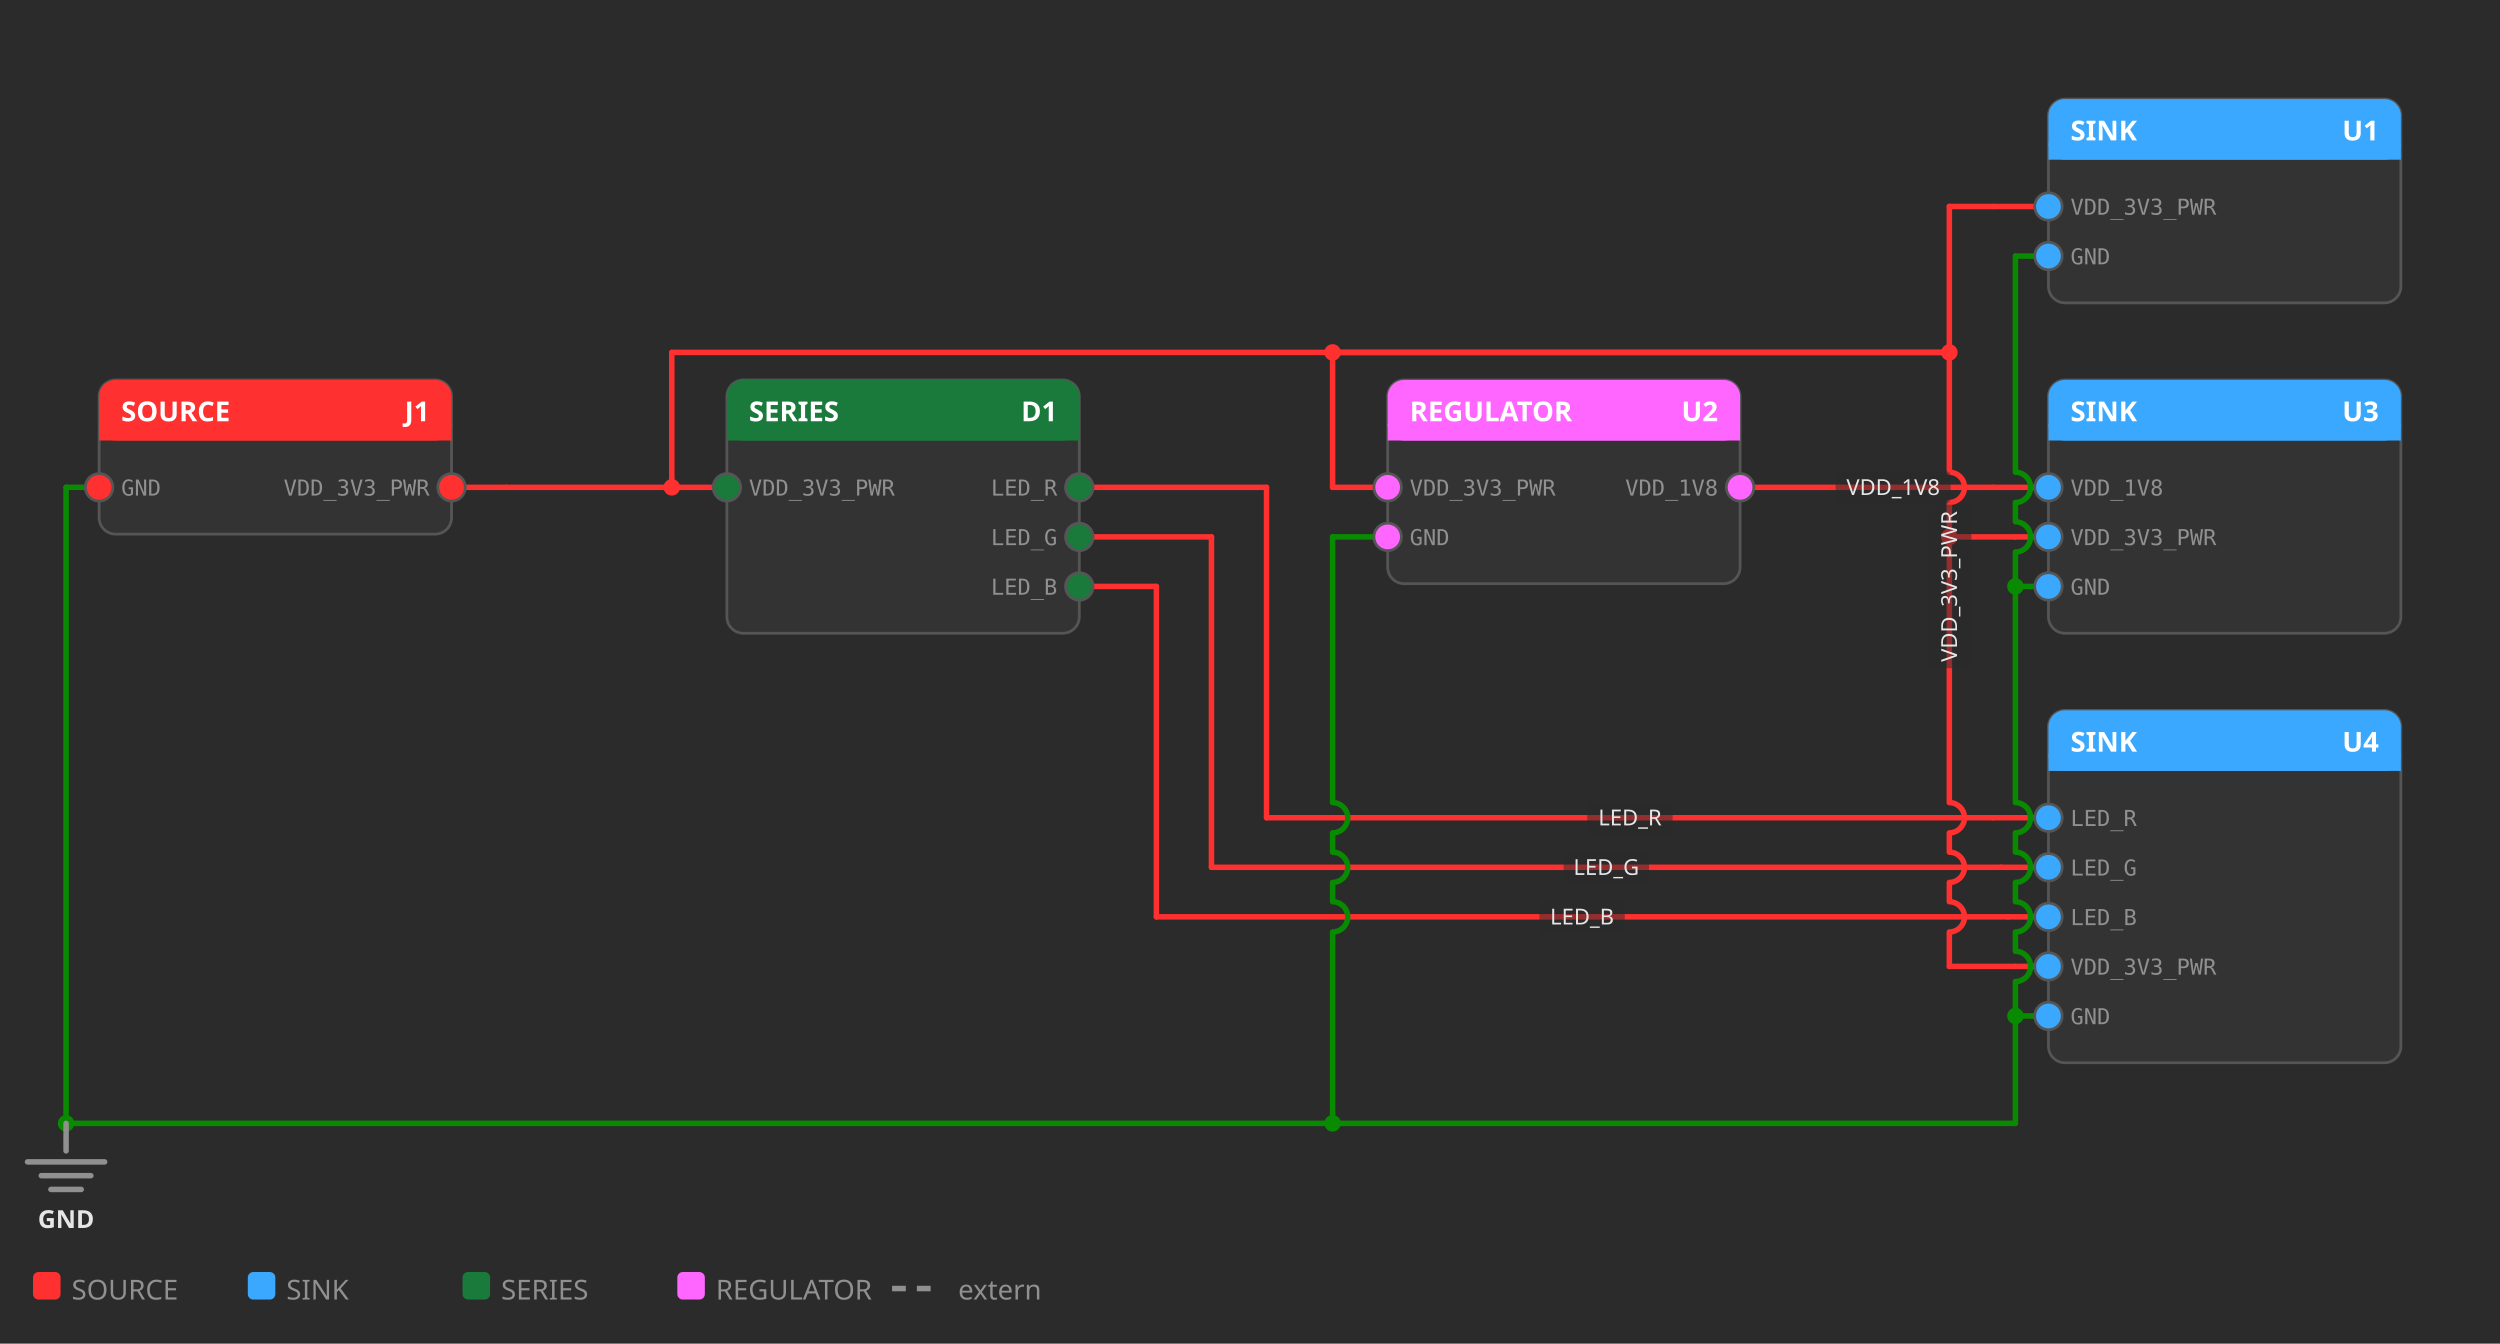
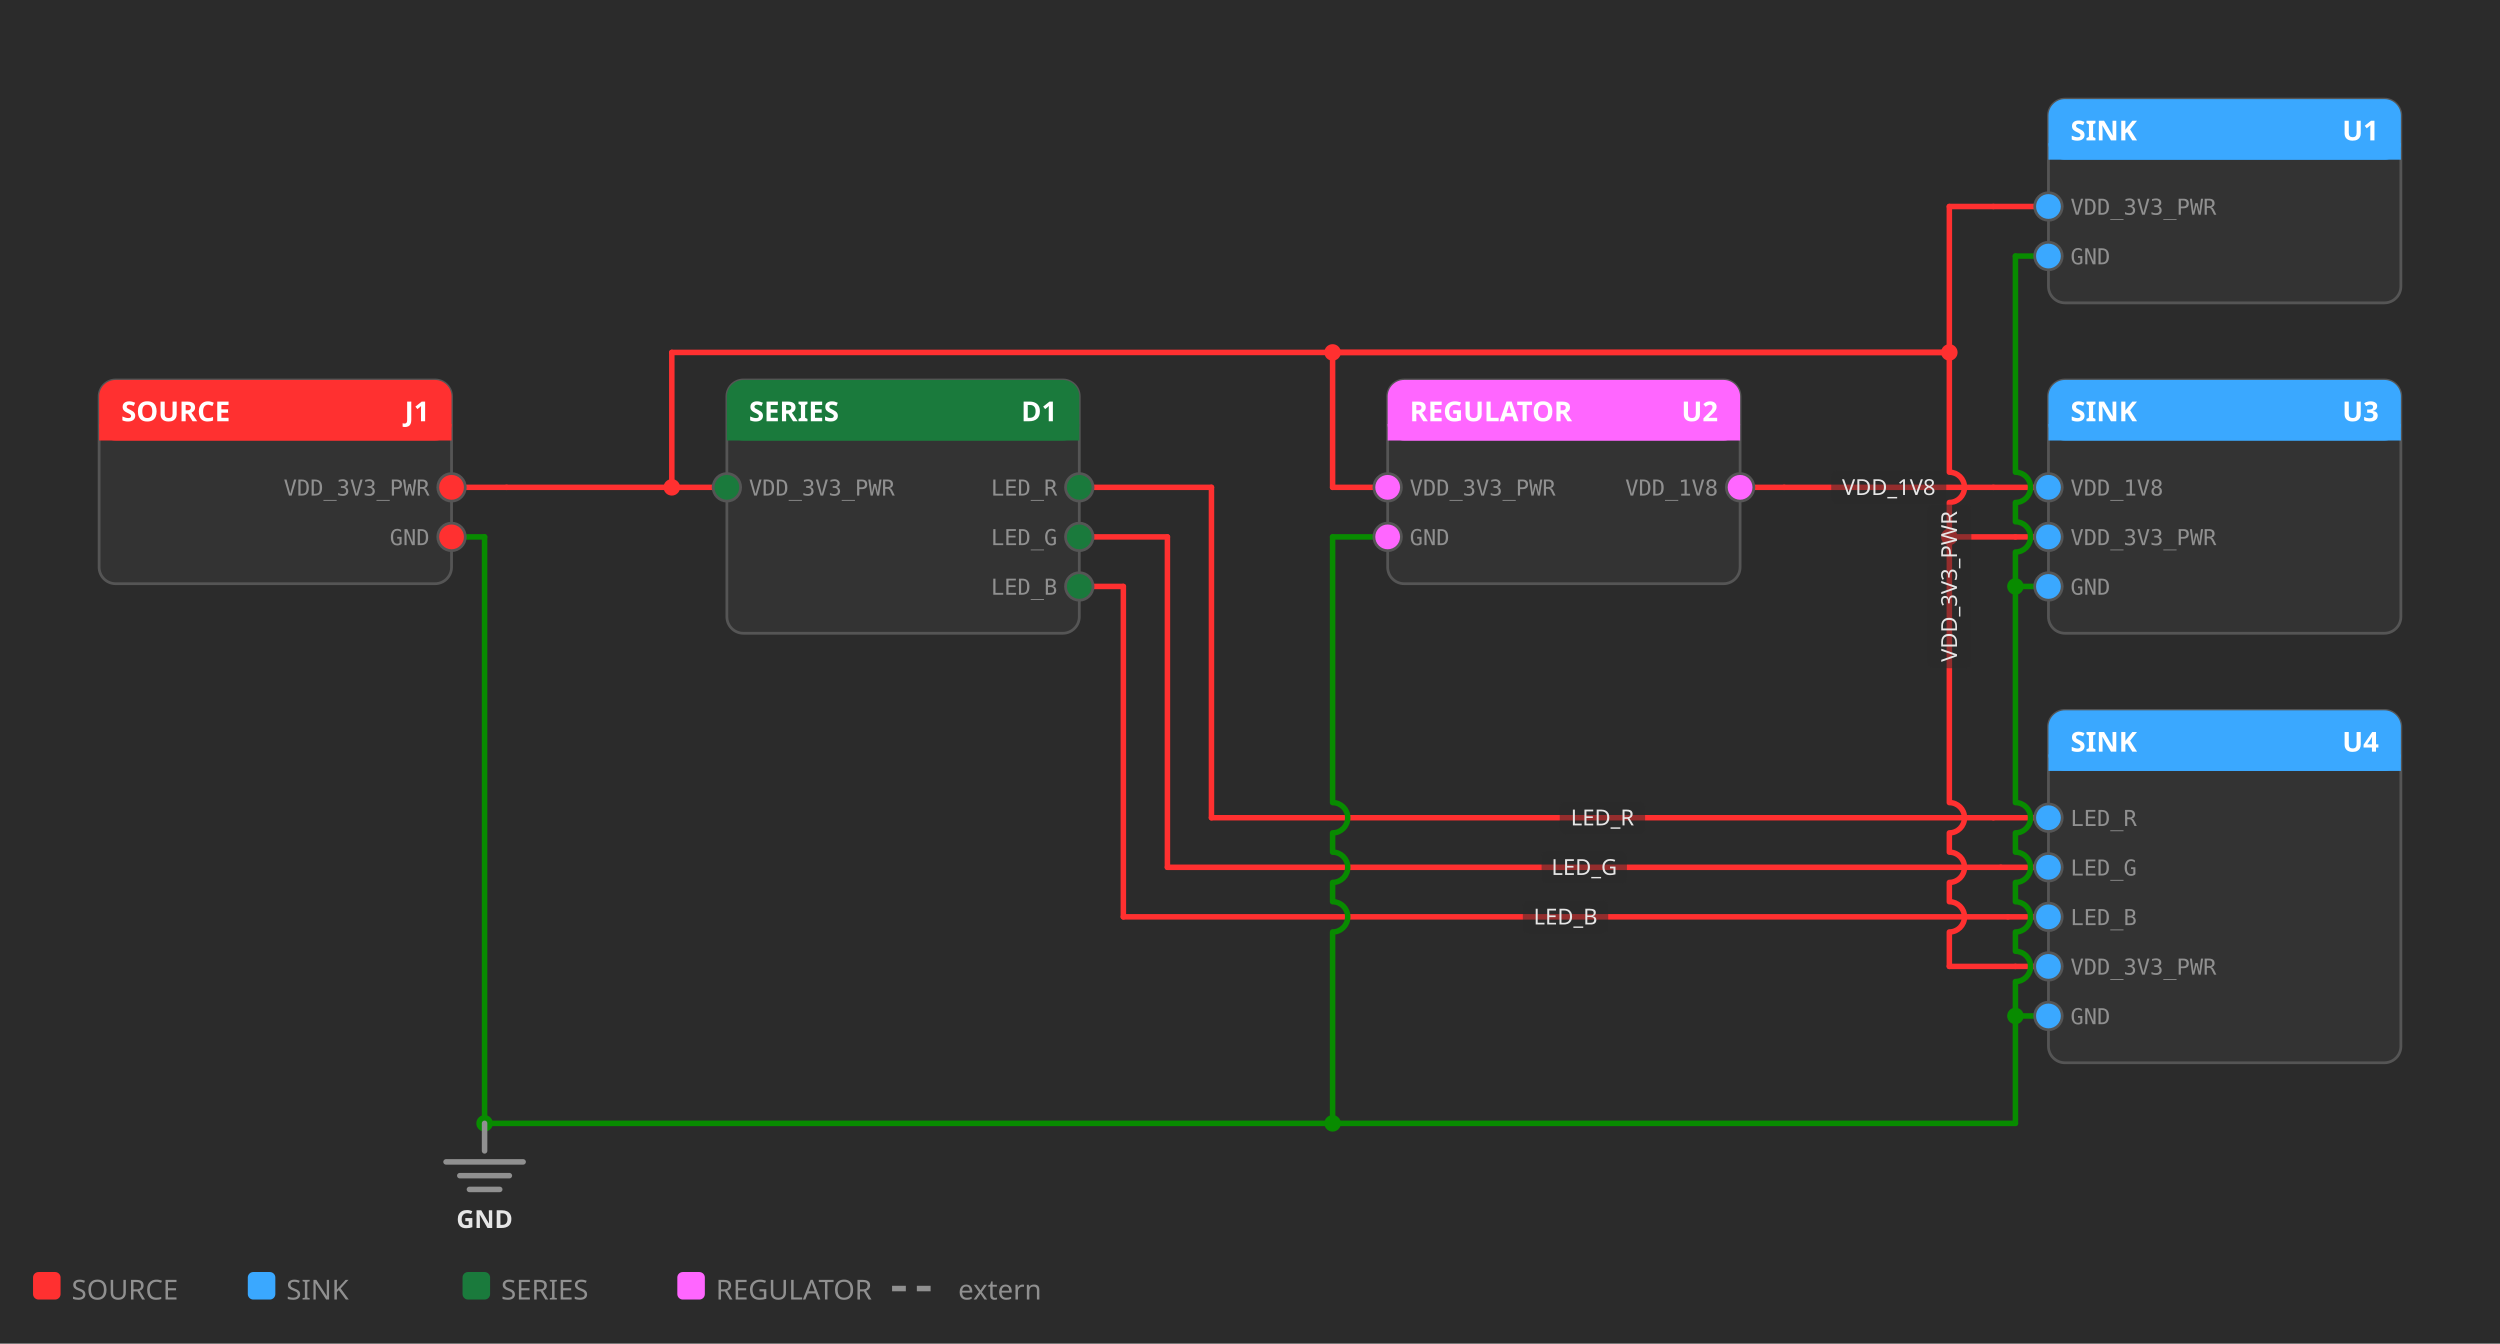
<svg xmlns="http://www.w3.org/2000/svg" width="908" height="488" viewBox="0 0 908 488">
  <rect width="100%" height="100%" fill="#2b2b2b" />
-   <line x1="392" y1="213" x2="420" y2="213" stroke="#ff3030" stroke-width="2" stroke-linecap="round" />
-   <line x1="420" y1="333" x2="729.3" y2="333" stroke="#ff3030" stroke-width="2" stroke-linecap="round" />
+   <line x1="392" y1="213" x2="408" y2="213" stroke="#ff3030" stroke-width="2" stroke-linecap="round" />
+   <line x1="408" y1="333" x2="729.3" y2="333" stroke="#ff3030" stroke-width="2" stroke-linecap="round" />
  <line x1="729.3" y1="333" x2="744" y2="333" stroke="#ff3030" stroke-width="2" stroke-linecap="round" />
-   <line x1="392" y1="195" x2="440" y2="195" stroke="#ff3030" stroke-width="2" stroke-linecap="round" />
-   <line x1="440" y1="315" x2="726.7" y2="315" stroke="#ff3030" stroke-width="2" stroke-linecap="round" />
+   <line x1="392" y1="195" x2="424" y2="195" stroke="#ff3030" stroke-width="2" stroke-linecap="round" />
+   <line x1="424" y1="315" x2="726.7" y2="315" stroke="#ff3030" stroke-width="2" stroke-linecap="round" />
  <line x1="726.7" y1="315" x2="744" y2="315" stroke="#ff3030" stroke-width="2" stroke-linecap="round" />
-   <line x1="392" y1="177" x2="460" y2="177" stroke="#ff3030" stroke-width="2" stroke-linecap="round" />
-   <line x1="460" y1="297" x2="724" y2="297" stroke="#ff3030" stroke-width="2" stroke-linecap="round" />
+   <line x1="392" y1="177" x2="440" y2="177" stroke="#ff3030" stroke-width="2" stroke-linecap="round" />
+   <line x1="440" y1="297" x2="724" y2="297" stroke="#ff3030" stroke-width="2" stroke-linecap="round" />
  <line x1="724" y1="297" x2="744" y2="297" stroke="#ff3030" stroke-width="2" stroke-linecap="round" />
-   <line x1="632" y1="177" x2="668" y2="177" stroke="#ff3030" stroke-width="2" stroke-linecap="round" />
-   <line x1="668" y1="177" x2="724" y2="177" stroke="#ff3030" stroke-width="2" stroke-linecap="round" />
+   <line x1="632" y1="177" x2="648" y2="177" stroke="#ff3030" stroke-width="2" stroke-linecap="round" />
+   <line x1="648" y1="177" x2="724" y2="177" stroke="#ff3030" stroke-width="2" stroke-linecap="round" />
  <line x1="724" y1="177" x2="744" y2="177" stroke="#ff3030" stroke-width="2" stroke-linecap="round" />
  <line x1="164" y1="177" x2="184" y2="177" stroke="#ff3030" stroke-width="2" stroke-linecap="round" />
  <line x1="184" y1="177" x2="244" y2="177" stroke="#ff3030" stroke-width="2" stroke-linecap="round" />
  <line x1="244" y1="177" x2="264" y2="177" stroke="#ff3030" stroke-width="2" stroke-linecap="round" />
  <line x1="708" y1="75" x2="724" y2="75" stroke="#ff3030" stroke-width="2" stroke-linecap="round" />
  <line x1="724" y1="75" x2="744" y2="75" stroke="#ff3030" stroke-width="2" stroke-linecap="round" />
  <line x1="244" y1="128" x2="708" y2="128" stroke="#ff3030" stroke-width="2" stroke-linecap="round" />
  <line x1="484" y1="177" x2="504" y2="177" stroke="#ff3030" stroke-width="2" stroke-linecap="round" />
  <line x1="484" y1="128" x2="708" y2="128" stroke="#ff3030" stroke-width="2" stroke-linecap="round" />
  <line x1="708" y1="195" x2="732" y2="195" stroke="#ff3030" stroke-width="2" stroke-linecap="round" />
  <line x1="732" y1="195" x2="744" y2="195" stroke="#ff3030" stroke-width="2" stroke-linecap="round" />
  <line x1="708" y1="351" x2="732" y2="351" stroke="#ff3030" stroke-width="2" stroke-linecap="round" />
  <line x1="732" y1="351" x2="744" y2="351" stroke="#ff3030" stroke-width="2" stroke-linecap="round" />
-   <line x1="24" y1="408" x2="732" y2="408" stroke="#088b00" stroke-width="2" stroke-linecap="round" />
-   <line x1="24" y1="177" x2="36" y2="177" stroke="#088b00" stroke-width="2" stroke-linecap="round" />
+   <line x1="176" y1="408" x2="732" y2="408" stroke="#088b00" stroke-width="2" stroke-linecap="round" />
+   <line x1="164" y1="195" x2="176" y2="195" stroke="#088b00" stroke-width="2" stroke-linecap="round" />
  <line x1="484" y1="195" x2="504" y2="195" stroke="#088b00" stroke-width="2" stroke-linecap="round" />
  <line x1="732" y1="93" x2="744" y2="93" stroke="#088b00" stroke-width="2" stroke-linecap="round" />
  <line x1="732" y1="213" x2="744" y2="213" stroke="#088b00" stroke-width="2" stroke-linecap="round" />
  <line x1="732" y1="369" x2="744" y2="369" stroke="#088b00" stroke-width="2" stroke-linecap="round" />
-   <path d="M 420,213 V 333" fill="none" stroke="#ff3030" stroke-width="2" stroke-linecap="round" stroke-linejoin="round" />
-   <path d="M 440,195 V 315" fill="none" stroke="#ff3030" stroke-width="2" stroke-linecap="round" stroke-linejoin="round" />
-   <path d="M 460,177 V 297" fill="none" stroke="#ff3030" stroke-width="2" stroke-linecap="round" stroke-linejoin="round" />
+   <path d="M 408,213 V 333" fill="none" stroke="#ff3030" stroke-width="2" stroke-linecap="round" stroke-linejoin="round" />
+   <path d="M 424,195 V 315" fill="none" stroke="#ff3030" stroke-width="2" stroke-linecap="round" stroke-linejoin="round" />
+   <path d="M 440,177 V 297" fill="none" stroke="#ff3030" stroke-width="2" stroke-linecap="round" stroke-linejoin="round" />
  <path d="M 708,75 V 171.5 A 5.5,5.5 0 0 1 708,182.5 V 291.5 A 5.5,5.5 0 0 1 708,302.5 V 309.5 A 5.5,5.5 0 0 1 708,320.5 V 327.5 A 5.5,5.5 0 0 1 708,338.5 V 351" fill="none" stroke="#ff3030" stroke-width="2" stroke-linecap="round" stroke-linejoin="round" />
  <path d="M 244,128 V 177" fill="none" stroke="#ff3030" stroke-width="2" stroke-linecap="round" stroke-linejoin="round" />
  <path d="M 484,128 V 177" fill="none" stroke="#ff3030" stroke-width="2" stroke-linecap="round" stroke-linejoin="round" />
-   <path d="M 24,177 V 408" fill="none" stroke="#088b00" stroke-width="2" stroke-linecap="round" stroke-linejoin="round" />
+   <path d="M 176,195 V 408" fill="none" stroke="#088b00" stroke-width="2" stroke-linecap="round" stroke-linejoin="round" />
  <path d="M 484,195 V 291.5 A 5.5,5.5 0 0 1 484,302.5 V 309.5 A 5.5,5.5 0 0 1 484,320.5 V 327.5 A 5.5,5.5 0 0 1 484,338.5 V 408" fill="none" stroke="#088b00" stroke-width="2" stroke-linecap="round" stroke-linejoin="round" />
  <path d="M 732,93 V 171.5 A 5.5,5.5 0 0 1 732,182.5 V 189.5 A 5.5,5.5 0 0 1 732,200.5 V 291.5 A 5.5,5.5 0 0 1 732,302.5 V 309.5 A 5.5,5.5 0 0 1 732,320.5 V 327.5 A 5.5,5.5 0 0 1 732,338.5 V 345.5 A 5.5,5.5 0 0 1 732,356.5 V 408" fill="none" stroke="#088b00" stroke-width="2" stroke-linecap="round" stroke-linejoin="round" />
-   <circle cx="24" cy="408" r="3" fill="#088b00" />
+   <circle cx="176" cy="408" r="3" fill="#088b00" />
  <circle cx="244" cy="177" r="3" fill="#ff3030" />
  <circle cx="484" cy="128" r="3" fill="#ff3030" />
  <circle cx="484" cy="408" r="3" fill="#088b00" />
  <circle cx="708" cy="128" r="3" fill="#ff3030" />
  <circle cx="708" cy="195" r="3" fill="#ff3030" />
  <circle cx="732" cy="213" r="3" fill="#088b00" />
  <circle cx="732" cy="369" r="3" fill="#088b00" />
-   <line x1="24" y1="408" x2="24" y2="418" stroke="#909090" stroke-width="2" stroke-linecap="round" />
-   <line x1="10" y1="422" x2="38" y2="422" stroke="#909090" stroke-width="2" stroke-linecap="round" />
-   <line x1="15" y1="427" x2="33" y2="427" stroke="#909090" stroke-width="2" stroke-linecap="round" />
-   <line x1="18.5" y1="432" x2="29.5" y2="432" stroke="#909090" stroke-width="2" stroke-linecap="round" />
-   <text x="24" y="446" text-anchor="middle" fill="#e6e6e6" font-family="Segoe UI,sans-serif" font-size="9" font-weight="600">GND</text>
-   <rect class="topo-hit" data-label="J1" x="36" y="138" width="128" height="56" rx="6" fill="#333333" stroke="#555555" stroke-width="1" />
+   <line x1="176" y1="408" x2="176" y2="418" stroke="#909090" stroke-width="2" stroke-linecap="round" />
+   <line x1="162" y1="422" x2="190" y2="422" stroke="#909090" stroke-width="2" stroke-linecap="round" />
+   <line x1="167" y1="427" x2="185" y2="427" stroke="#909090" stroke-width="2" stroke-linecap="round" />
+   <line x1="170.5" y1="432" x2="181.5" y2="432" stroke="#909090" stroke-width="2" stroke-linecap="round" />
+   <text x="176" y="446" text-anchor="middle" fill="#e6e6e6" font-family="Segoe UI,sans-serif" font-size="9" font-weight="600">GND</text>
+   <rect class="topo-hit" data-label="J1" x="36" y="138" width="128" height="74" rx="6" fill="#333333" stroke="#555555" stroke-width="1" />
  <rect x="36" y="138" width="128" height="22" rx="6" fill="#ff3030" />
  <rect x="36" y="154" width="128" height="6" fill="#ff3030" />
  <text x="44" y="153" fill="#ffffff" font-family="Segoe UI,sans-serif" font-size="10" font-weight="600">SOURCE</text>
  <text x="156" y="153" fill="#ffffff" text-anchor="end" font-family="Segoe UI,sans-serif" font-size="10" font-weight="600">J1</text>
  <circle cx="164" cy="177" r="5" fill="#ff3030" stroke="#555555" stroke-width="1" />
  <text x="156" y="180" text-anchor="end" fill="#909090" font-family="Consolas,monospace" font-size="8">VDD_3V3_PWR</text>
-   <circle cx="36" cy="177" r="5" fill="#ff3030" stroke="#555555" stroke-width="1" />
-   <text x="44" y="180" text-anchor="start" fill="#909090" font-family="Consolas,monospace" font-size="8">GND</text>
+   <circle cx="164" cy="195" r="5" fill="#ff3030" stroke="#555555" stroke-width="1" />
+   <text x="156" y="198" text-anchor="end" fill="#909090" font-family="Consolas,monospace" font-size="8">GND</text>
  <rect class="topo-hit" data-label="D1" x="264" y="138" width="128" height="92" rx="6" fill="#333333" stroke="#555555" stroke-width="1" />
  <rect x="264" y="138" width="128" height="22" rx="6" fill="#1a7a3c" />
  <rect x="264" y="154" width="128" height="6" fill="#1a7a3c" />
  <text x="272" y="153" fill="#ffffff" font-family="Segoe UI,sans-serif" font-size="10" font-weight="600">SERIES</text>
  <text x="384" y="153" fill="#ffffff" text-anchor="end" font-family="Segoe UI,sans-serif" font-size="10" font-weight="600">D1</text>
  <circle cx="264" cy="177" r="5" fill="#1a7a3c" stroke="#555555" stroke-width="1" />
  <text x="272" y="180" text-anchor="start" fill="#909090" font-family="Consolas,monospace" font-size="8">VDD_3V3_PWR</text>
  <circle cx="392" cy="177" r="5" fill="#1a7a3c" stroke="#555555" stroke-width="1" />
  <text x="384" y="180" text-anchor="end" fill="#909090" font-family="Consolas,monospace" font-size="8">LED_R</text>
  <circle cx="392" cy="195" r="5" fill="#1a7a3c" stroke="#555555" stroke-width="1" />
  <text x="384" y="198" text-anchor="end" fill="#909090" font-family="Consolas,monospace" font-size="8">LED_G</text>
  <circle cx="392" cy="213" r="5" fill="#1a7a3c" stroke="#555555" stroke-width="1" />
  <text x="384" y="216" text-anchor="end" fill="#909090" font-family="Consolas,monospace" font-size="8">LED_B</text>
  <rect class="topo-hit" data-label="U2" x="504" y="138" width="128" height="74" rx="6" fill="#333333" stroke="#555555" stroke-width="1" />
  <rect x="504" y="138" width="128" height="22" rx="6" fill="#ff66ff" />
  <rect x="504" y="154" width="128" height="6" fill="#ff66ff" />
  <text x="512" y="153" fill="#ffffff" font-family="Segoe UI,sans-serif" font-size="10" font-weight="600">REGULATOR</text>
  <text x="624" y="153" fill="#ffffff" text-anchor="end" font-family="Segoe UI,sans-serif" font-size="10" font-weight="600">U2</text>
  <circle cx="504" cy="177" r="5" fill="#ff66ff" stroke="#555555" stroke-width="1" />
  <text x="512" y="180" text-anchor="start" fill="#909090" font-family="Consolas,monospace" font-size="8">VDD_3V3_PWR</text>
  <circle cx="632" cy="177" r="5" fill="#ff66ff" stroke="#555555" stroke-width="1" />
  <text x="624" y="180" text-anchor="end" fill="#909090" font-family="Consolas,monospace" font-size="8">VDD_1V8</text>
  <circle cx="504" cy="195" r="5" fill="#ff66ff" stroke="#555555" stroke-width="1" />
  <text x="512" y="198" text-anchor="start" fill="#909090" font-family="Consolas,monospace" font-size="8">GND</text>
  <rect class="topo-hit" data-label="U1" x="744" y="36" width="128" height="74" rx="6" fill="#333333" stroke="#555555" stroke-width="1" />
  <rect x="744" y="36" width="128" height="22" rx="6" fill="#3aa8ff" />
  <rect x="744" y="52" width="128" height="6" fill="#3aa8ff" />
  <text x="752" y="51" fill="#ffffff" font-family="Segoe UI,sans-serif" font-size="10" font-weight="600">SINK</text>
  <text x="864" y="51" fill="#ffffff" text-anchor="end" font-family="Segoe UI,sans-serif" font-size="10" font-weight="600">U1</text>
  <circle cx="744" cy="75" r="5" fill="#3aa8ff" stroke="#555555" stroke-width="1" />
  <text x="752" y="78" text-anchor="start" fill="#909090" font-family="Consolas,monospace" font-size="8">VDD_3V3_PWR</text>
  <circle cx="744" cy="93" r="5" fill="#3aa8ff" stroke="#555555" stroke-width="1" />
  <text x="752" y="96" text-anchor="start" fill="#909090" font-family="Consolas,monospace" font-size="8">GND</text>
  <rect class="topo-hit" data-label="U3" x="744" y="138" width="128" height="92" rx="6" fill="#333333" stroke="#555555" stroke-width="1" />
  <rect x="744" y="138" width="128" height="22" rx="6" fill="#3aa8ff" />
  <rect x="744" y="154" width="128" height="6" fill="#3aa8ff" />
  <text x="752" y="153" fill="#ffffff" font-family="Segoe UI,sans-serif" font-size="10" font-weight="600">SINK</text>
  <text x="864" y="153" fill="#ffffff" text-anchor="end" font-family="Segoe UI,sans-serif" font-size="10" font-weight="600">U3</text>
  <circle cx="744" cy="177" r="5" fill="#3aa8ff" stroke="#555555" stroke-width="1" />
  <text x="752" y="180" text-anchor="start" fill="#909090" font-family="Consolas,monospace" font-size="8">VDD_1V8</text>
  <circle cx="744" cy="195" r="5" fill="#3aa8ff" stroke="#555555" stroke-width="1" />
  <text x="752" y="198" text-anchor="start" fill="#909090" font-family="Consolas,monospace" font-size="8">VDD_3V3_PWR</text>
  <circle cx="744" cy="213" r="5" fill="#3aa8ff" stroke="#555555" stroke-width="1" />
  <text x="752" y="216" text-anchor="start" fill="#909090" font-family="Consolas,monospace" font-size="8">GND</text>
  <rect class="topo-hit" data-label="U4" x="744" y="258" width="128" height="128" rx="6" fill="#333333" stroke="#555555" stroke-width="1" />
  <rect x="744" y="258" width="128" height="22" rx="6" fill="#3aa8ff" />
  <rect x="744" y="274" width="128" height="6" fill="#3aa8ff" />
  <text x="752" y="273" fill="#ffffff" font-family="Segoe UI,sans-serif" font-size="10" font-weight="600">SINK</text>
  <text x="864" y="273" fill="#ffffff" text-anchor="end" font-family="Segoe UI,sans-serif" font-size="10" font-weight="600">U4</text>
  <circle cx="744" cy="297" r="5" fill="#3aa8ff" stroke="#555555" stroke-width="1" />
  <text x="752" y="300" text-anchor="start" fill="#909090" font-family="Consolas,monospace" font-size="8">LED_R</text>
  <circle cx="744" cy="315" r="5" fill="#3aa8ff" stroke="#555555" stroke-width="1" />
  <text x="752" y="318" text-anchor="start" fill="#909090" font-family="Consolas,monospace" font-size="8">LED_G</text>
  <circle cx="744" cy="333" r="5" fill="#3aa8ff" stroke="#555555" stroke-width="1" />
  <text x="752" y="336" text-anchor="start" fill="#909090" font-family="Consolas,monospace" font-size="8">LED_B</text>
  <circle cx="744" cy="351" r="5" fill="#3aa8ff" stroke="#555555" stroke-width="1" />
  <text x="752" y="354" text-anchor="start" fill="#909090" font-family="Consolas,monospace" font-size="8">VDD_3V3_PWR</text>
  <circle cx="744" cy="369" r="5" fill="#3aa8ff" stroke="#555555" stroke-width="1" />
  <text x="752" y="372" text-anchor="start" fill="#909090" font-family="Consolas,monospace" font-size="8">GND</text>
-   <rect x="559.1" y="327" width="31" height="12" fill="#2b2b2b" fill-opacity="0.5" stroke="none" rx="2" />
-   <text x="574.6" y="333" text-anchor="middle" dominant-baseline="middle" fill="#e6e6e6" font-family="Segoe UI,sans-serif" font-size="8">LED_B</text>
-   <rect x="567.9" y="309" width="31" height="12" fill="#2b2b2b" fill-opacity="0.5" stroke="none" rx="2" />
-   <text x="583.4" y="315" text-anchor="middle" dominant-baseline="middle" fill="#e6e6e6" font-family="Segoe UI,sans-serif" font-size="8">LED_G</text>
-   <rect x="576.5" y="291" width="31" height="12" fill="#2b2b2b" fill-opacity="0.5" stroke="none" rx="2" />
-   <text x="592" y="297" text-anchor="middle" dominant-baseline="middle" fill="#e6e6e6" font-family="Segoe UI,sans-serif" font-size="8">LED_R</text>
-   <rect x="666.7" y="171" width="41.8" height="12" fill="#2b2b2b" fill-opacity="0.5" stroke="none" rx="2" />
-   <text x="687.6" y="177" text-anchor="middle" dominant-baseline="middle" fill="#e6e6e6" font-family="Segoe UI,sans-serif" font-size="8">VDD_1V8</text>
+   <rect x="553.1" y="327" width="31" height="12" fill="#2b2b2b" fill-opacity="0.5" stroke="none" rx="2" />
+   <text x="568.6" y="333" text-anchor="middle" dominant-baseline="middle" fill="#e6e6e6" font-family="Segoe UI,sans-serif" font-size="8">LED_B</text>
+   <rect x="559.9" y="309" width="31" height="12" fill="#2b2b2b" fill-opacity="0.5" stroke="none" rx="2" />
+   <text x="575.4" y="315" text-anchor="middle" dominant-baseline="middle" fill="#e6e6e6" font-family="Segoe UI,sans-serif" font-size="8">LED_G</text>
+   <rect x="566.5" y="291" width="31" height="12" fill="#2b2b2b" fill-opacity="0.5" stroke="none" rx="2" />
+   <text x="582" y="297" text-anchor="middle" dominant-baseline="middle" fill="#e6e6e6" font-family="Segoe UI,sans-serif" font-size="8">LED_R</text>
+   <rect x="665.1" y="171" width="41.8" height="12" fill="#2b2b2b" fill-opacity="0.5" stroke="none" rx="2" />
+   <text x="686" y="177" text-anchor="middle" dominant-baseline="middle" fill="#e6e6e6" font-family="Segoe UI,sans-serif" font-size="8">VDD_1V8</text>
  <g transform="translate(708,213)">
    <rect x="-8" y="-29.7" width="16" height="59.4" fill="#2b2b2b" fill-opacity="0.5" stroke="none" rx="2" />
    <text transform="rotate(-90)" text-anchor="middle" dominant-baseline="middle" fill="#e6e6e6" font-family="Segoe UI,sans-serif" font-size="8">VDD_3V3_PWR</text>
  </g>
  <rect x="12" y="462" width="10" height="10" rx="2" fill="#ff3030" />
  <text x="26" y="472" fill="#909090" font-family="Segoe UI,sans-serif" font-size="10">SOURCE</text>
  <rect x="90" y="462" width="10" height="10" rx="2" fill="#3aa8ff" />
  <text x="104" y="472" fill="#909090" font-family="Segoe UI,sans-serif" font-size="10">SINK</text>
  <rect x="168" y="462" width="10" height="10" rx="2" fill="#1a7a3c" />
  <text x="182" y="472" fill="#909090" font-family="Segoe UI,sans-serif" font-size="10">SERIES</text>
  <rect x="246" y="462" width="10" height="10" rx="2" fill="#ff66ff" />
  <text x="260" y="472" fill="#909090" font-family="Segoe UI,sans-serif" font-size="10">REGULATOR</text>
  <line x1="324" y1="468" x2="342" y2="468" stroke="#909090" stroke-width="2" stroke-dasharray="5 4" />
  <text x="348" y="472" fill="#909090" font-family="Segoe UI,sans-serif" font-size="10">extern</text>
</svg>
